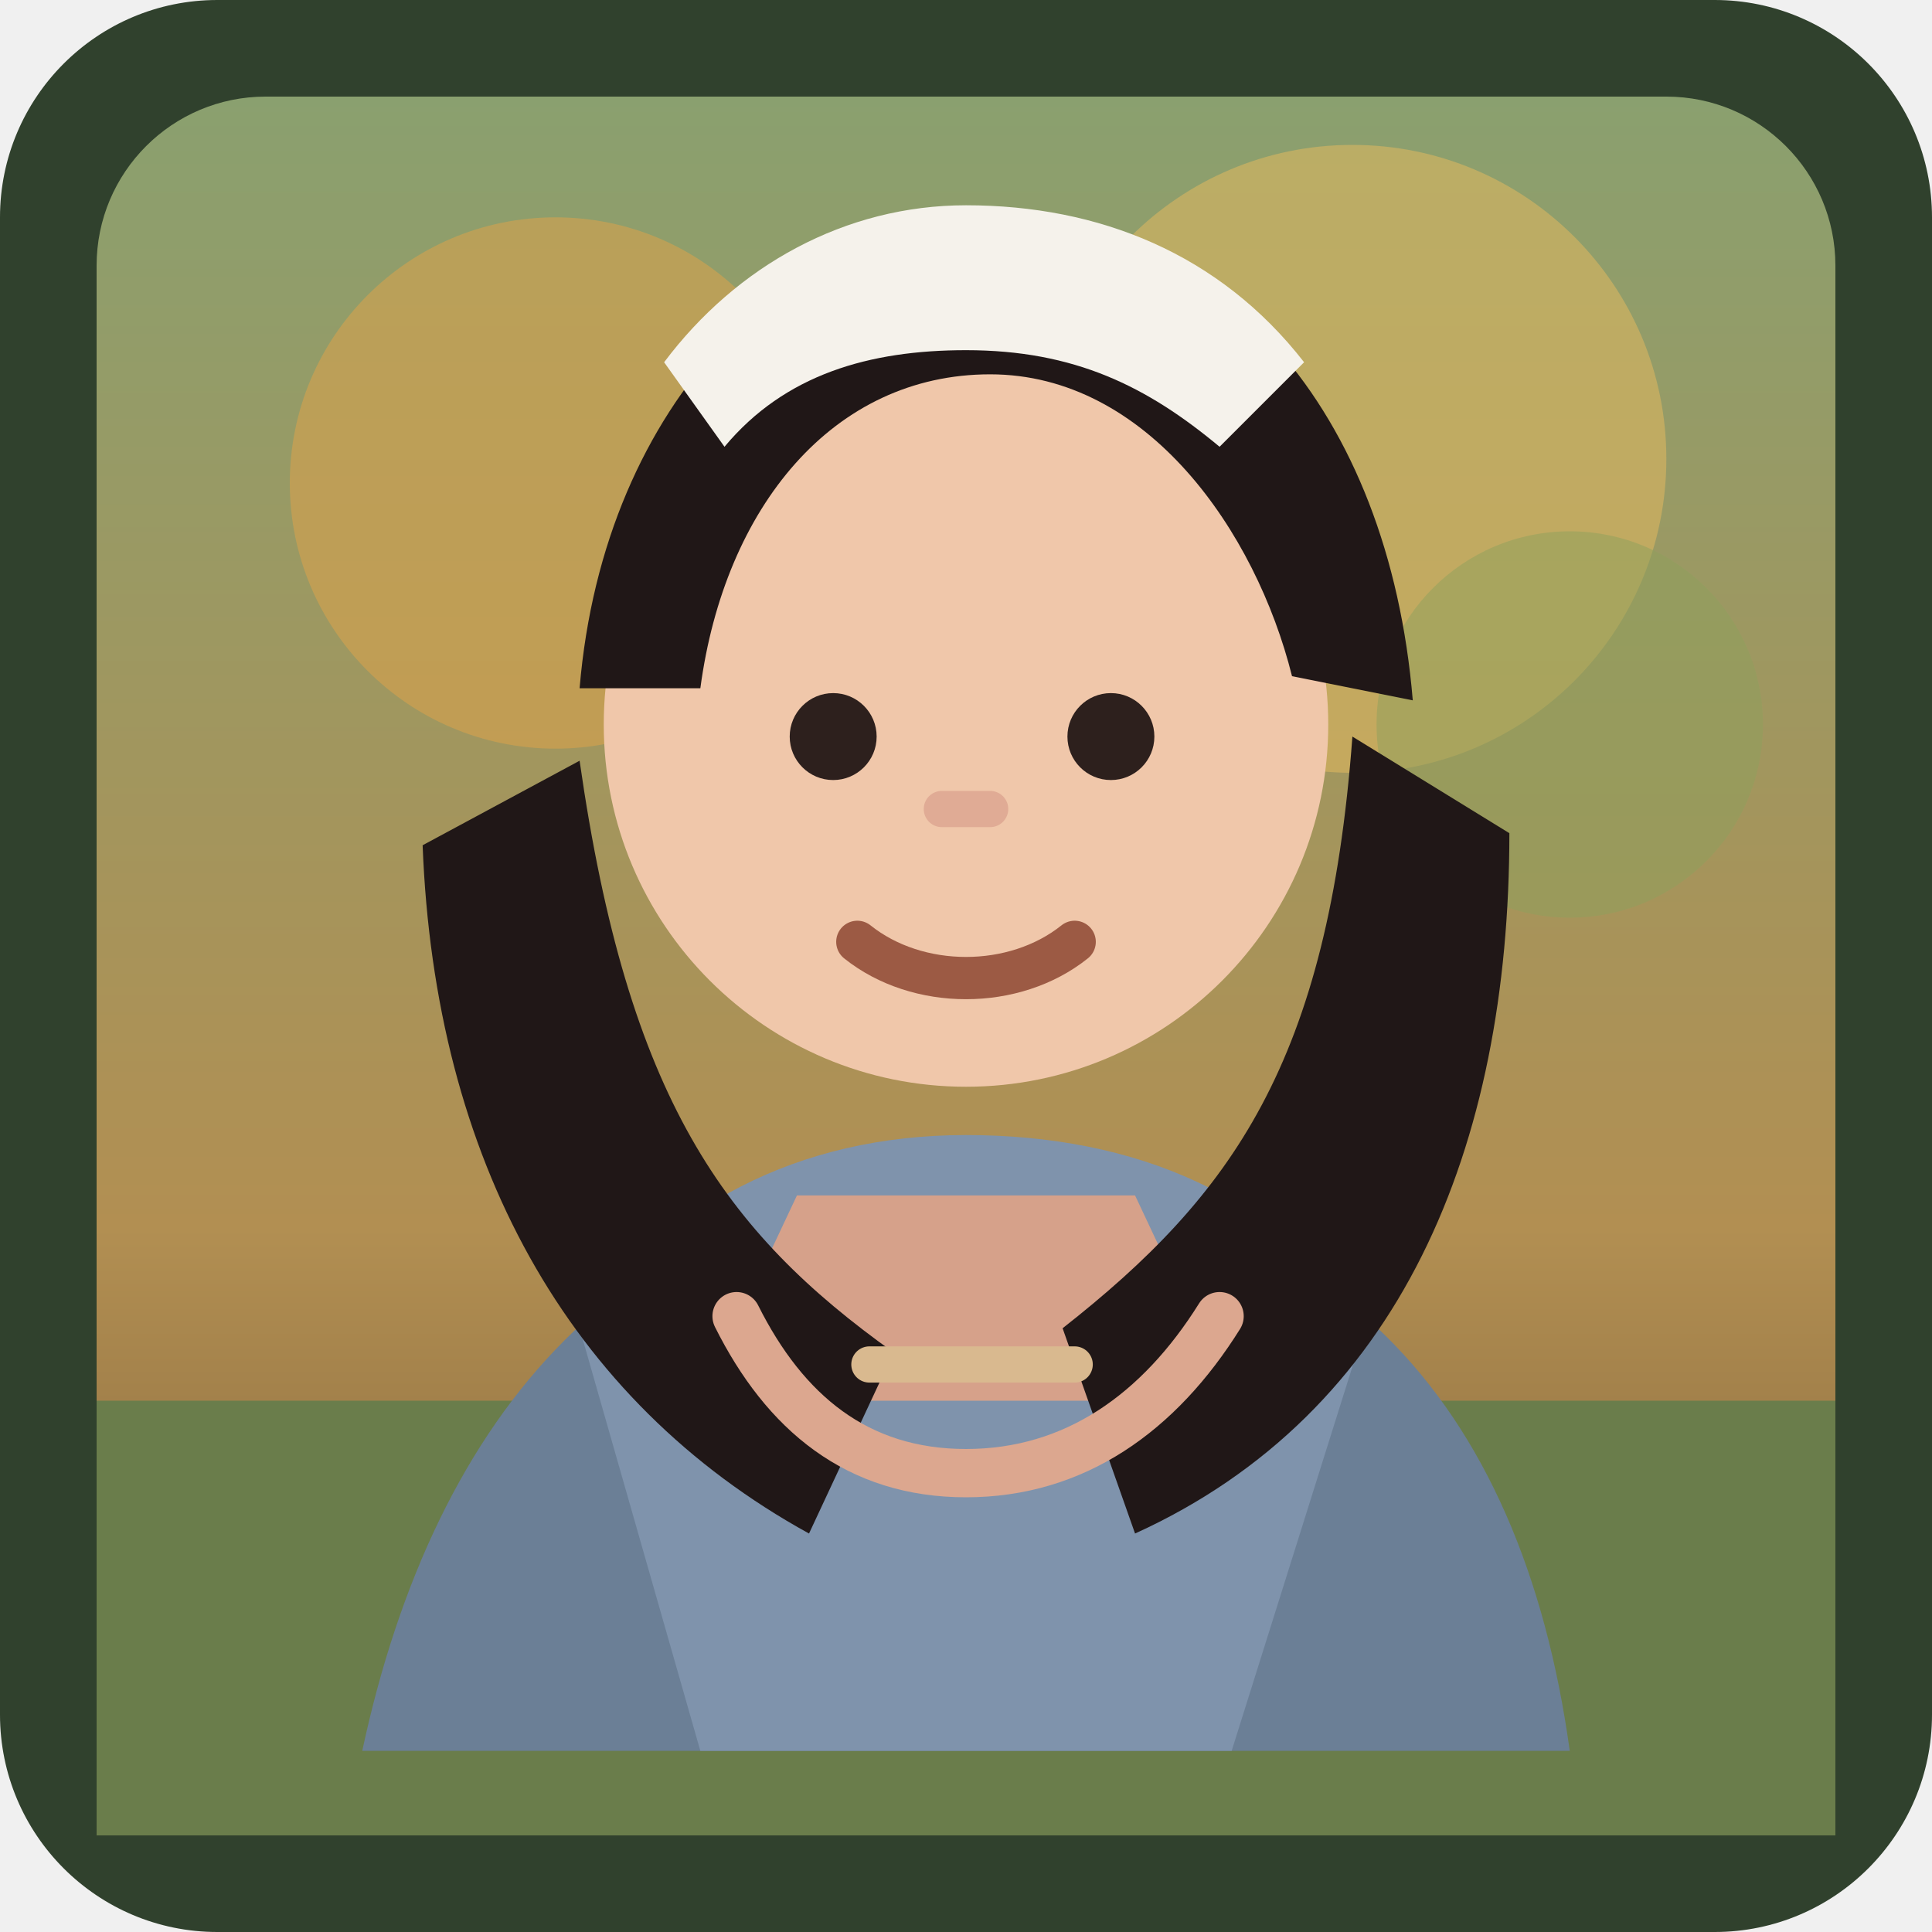
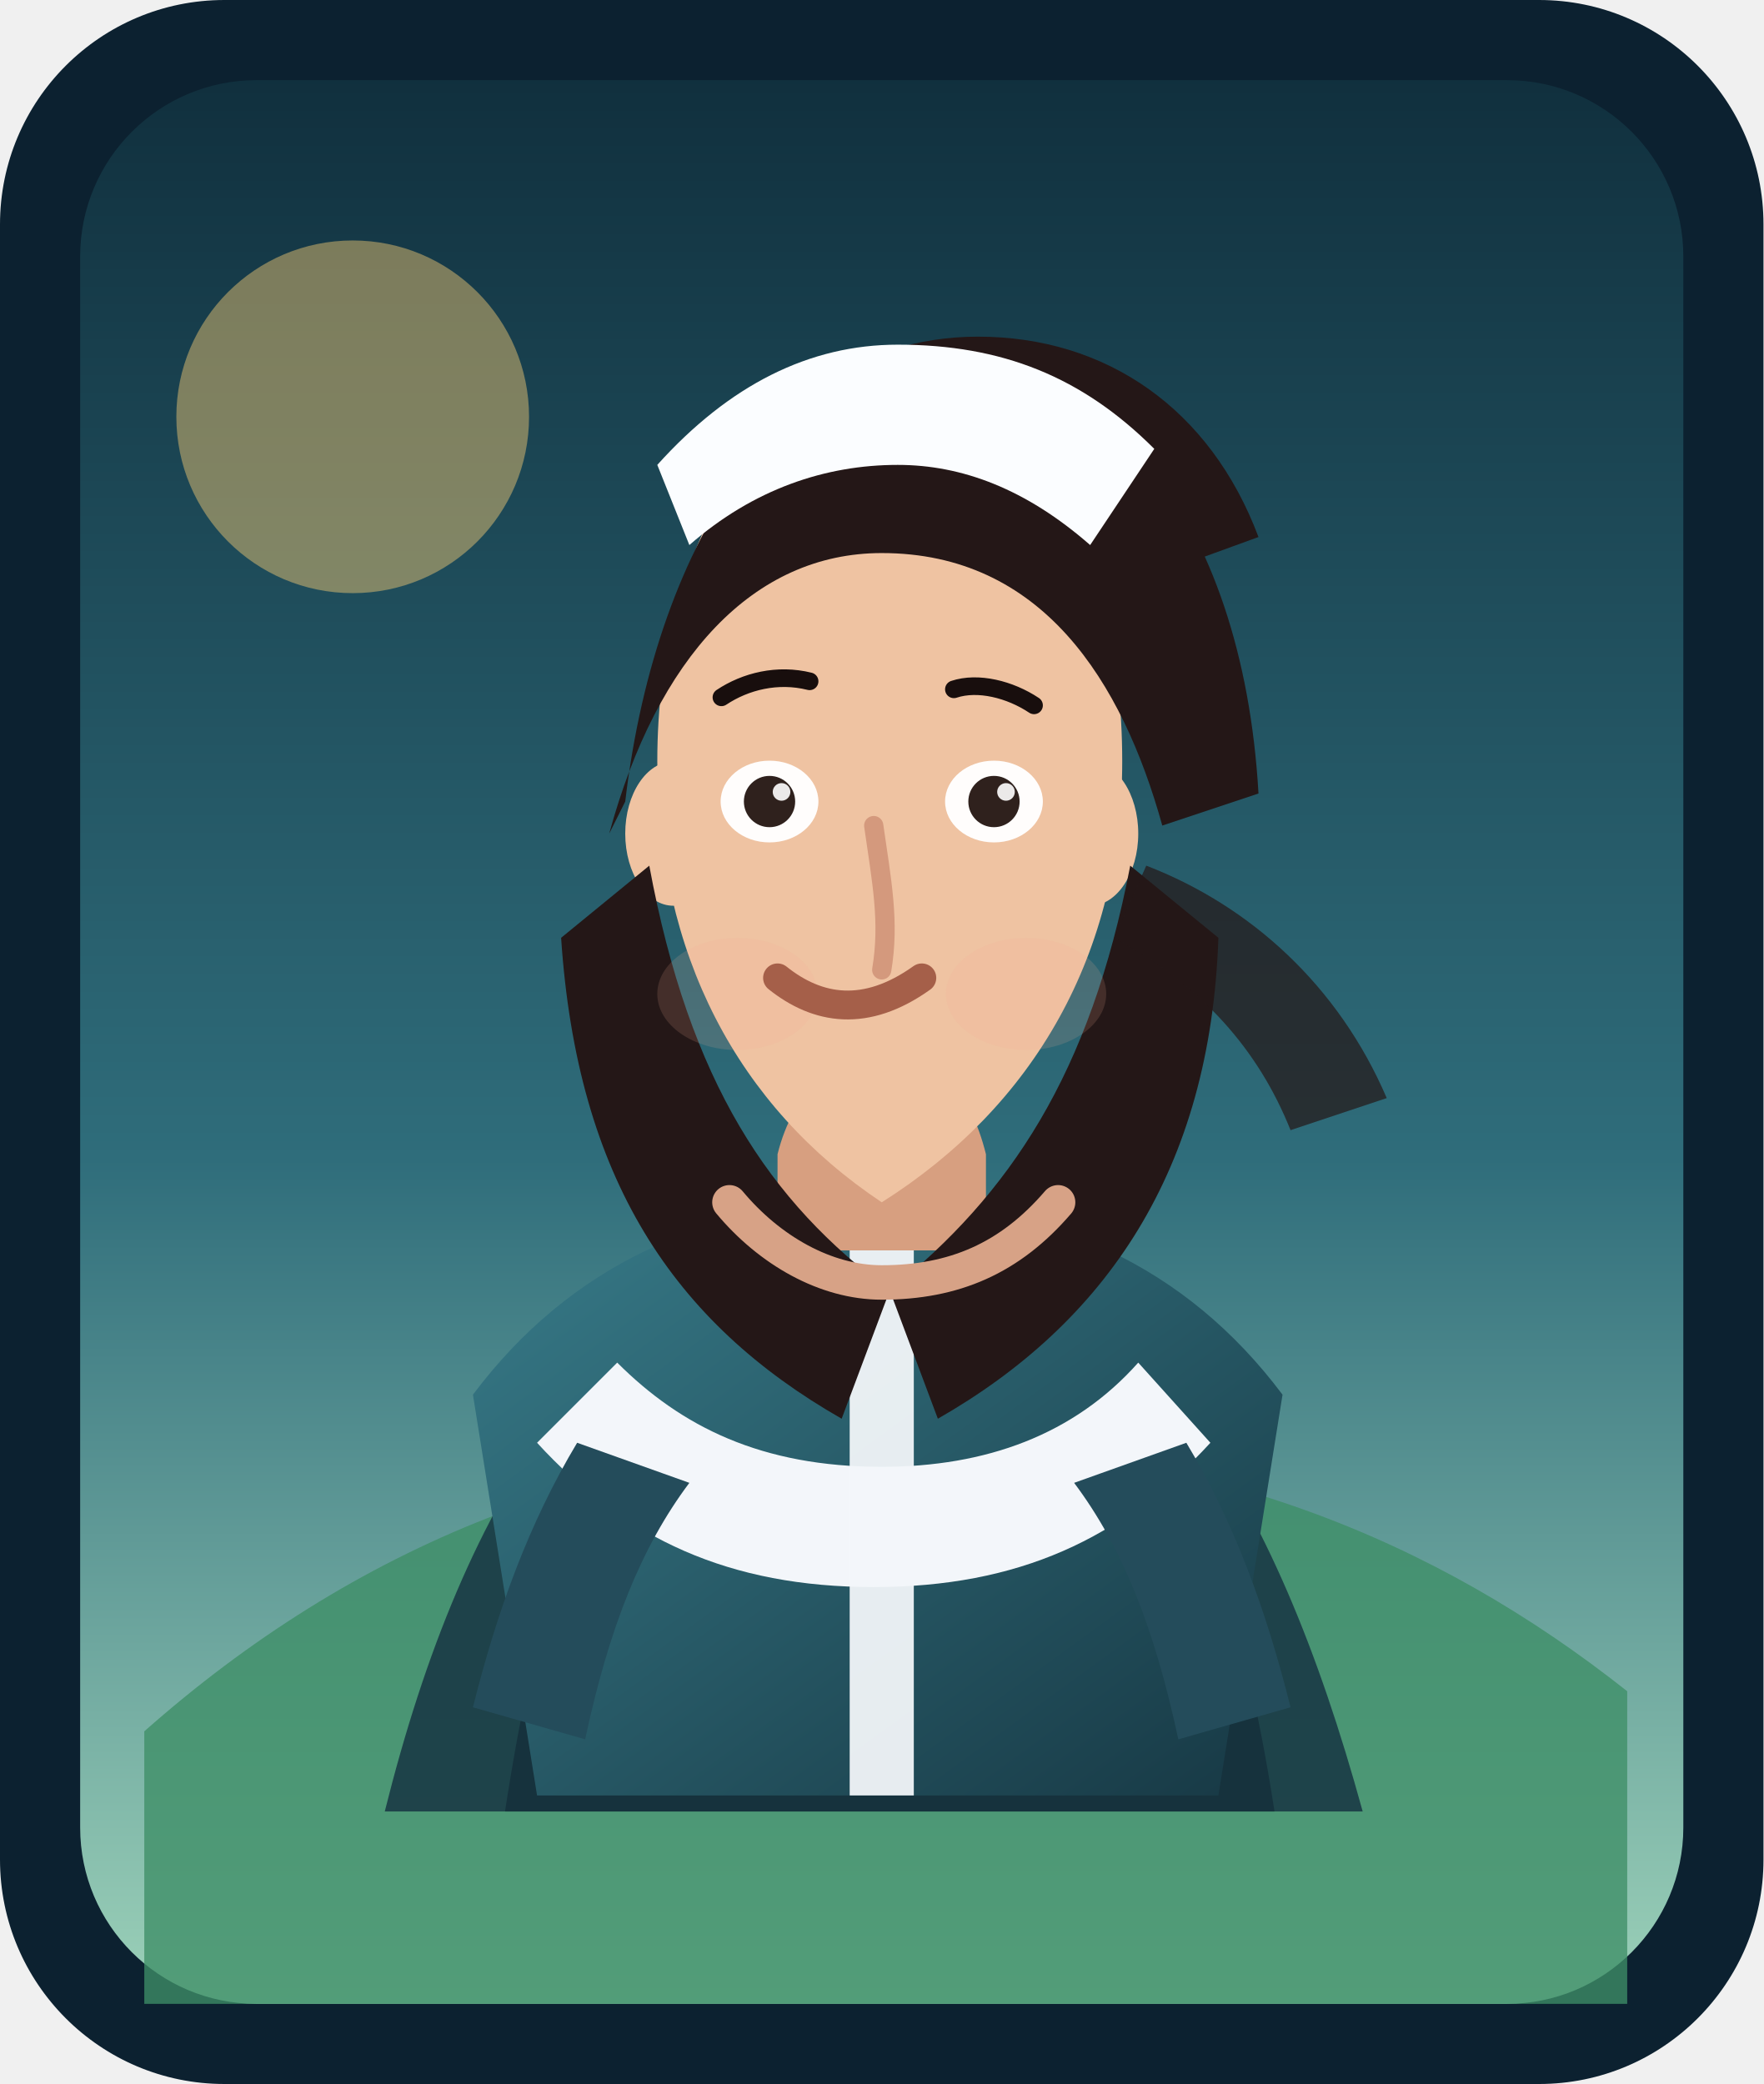
- <svg xmlns="http://www.w3.org/2000/svg" viewBox="0 0 160 160" role="img" aria-labelledby="title desc">
+ <svg xmlns="http://www.w3.org/2000/svg" viewBox="0 0 220 260" role="img" aria-labelledby="title desc">
  <defs>
-     <linearGradient id="sky" x1="0" y1="0" x2="0" y2="1">
-       <stop offset="0" stop-color="#8aa06f" />
-       <stop offset="0.65" stop-color="#b28f52" />
-       <stop offset="1" stop-color="#7d5e38" />
+     <linearGradient id="bg" x1="0" y1="0" x2="0" y2="1">
+       <stop offset="0" stop-color="#102f3d" />
+       <stop offset="0.56" stop-color="#2f6d7b" />
+       <stop offset="1" stop-color="#9ed3ba" />
+     </linearGradient>
+     <linearGradient id="kit" x1="0" y1="0" x2="1" y2="1">
+       <stop offset="0" stop-color="#387c8a" />
+       <stop offset="1" stop-color="#173844" />
    </linearGradient>
  </defs>
-   <rect width="160" height="160" rx="18" fill="#30412d" />
-   <rect x="8" y="8" width="144" height="144" rx="14" fill="url(#sky)" />
-   <circle cx="46" cy="40" r="22" fill="#dca34a" opacity="0.55" />
-   <circle cx="112" cy="38" r="26" fill="#e2b85f" opacity="0.55" />
-   <circle cx="130" cy="60" r="16" fill="#8ea05c" opacity="0.5" />
-   <rect x="8" y="116" width="144" height="36" rx="0" fill="#6a7d4b" />
-   <path d="M30 145c6-28 22-47 50-47 30 0 46 18 50 47z" fill="#6b7f96" />
-   <path d="M48 110c7-10 18-16 32-16 14 0 26 5 33 16l-11 35H58z" fill="#7f93ac" />
-   <path d="M66 99h28l8 17H58z" fill="#d6a18a" />
-   <circle cx="80" cy="60" r="30" fill="#f0c7aa" />
-   <path d="M48 57c2-24 18-39 34-39 19 0 33 16 35 40l-10-2c-3-12-12-25-25-25-13 0-22 11-24 26z" fill="#201717" />
-   <path d="M48 63c4 28 12 39 26 49l-7 15c-20-11-31-31-32-57z" fill="#201717" />
-   <path d="M112 61c-2 27-10 38-24 49l6 17c22-10 31-32 31-58z" fill="#201717" />
-   <path d="M55 30c6-8 15-13 25-13 11 0 21 4 28 13l-7 7c-6-5-12-8-21-8-8 0-15 2-20 8z" fill="#f5f2eb" />
-   <circle cx="69" cy="61" r="3.6" fill="#2d201d" />
-   <circle cx="92" cy="61" r="3.6" fill="#2d201d" />
-   <path d="M71 78c5 4 13 4 18 0" fill="none" stroke="#9c5a44" stroke-width="3.5" stroke-linecap="round" />
-   <path d="M78 67h4" stroke="#e0ab95" stroke-width="3" stroke-linecap="round" />
-   <path d="M61 109c4 8 10 13 19 13 9 0 16-5 21-13" fill="none" stroke="#dca78f" stroke-width="4" stroke-linecap="round" />
-   <path d="M72 113h17" stroke="#d9b98f" stroke-width="3" stroke-linecap="round" />
+   <rect width="220" height="260" rx="28" fill="#0c2130" />
+   <rect x="10" y="10" width="200" height="240" rx="22" fill="url(#bg)" />
+   <circle cx="44" cy="52" r="22" fill="#f6cb73" opacity="0.46" />
+   <path d="M18 216c26-23 57-36 94-36 38 0 67 12 91 31v39H18z" fill="#3d8e66" opacity="0.78" />
+   <path d="M48 226c10-40 27-66 61-80 34 14 50 40 61 80z" fill="#173543" opacity="0.86" />
+   <path d="M63 226c4-26 10-47 24-62 7-8 14-12 23-12 10 0 17 4 24 12 14 15 21 36 25 62z" fill="#16323d" />
+   <path d="M59 174c12-16 29-24 50-24 22 0 39 8 51 24l-8 50H67z" fill="url(#kit)" />
+   <path d="M77 170c8 8 18 13 33 13 13 0 24-4 32-13l9 10c-11 12-24 18-42 18-18 0-31-6-42-18z" fill="#f3f6fa" />
+   <path d="M106 150h8v74h-8z" fill="#f3f6fa" opacity="0.94" />
+   <path d="M72 180c-6 10-10 21-13 33l14 4c3-14 7-24 13-32z" fill="#244c5b" />
+   <path d="M148 180c6 10 10 21 13 33l-14 4c-3-14-7-24-13-32z" fill="#244c5b" />
+   <path d="M97 144c2-8 7-12 13-12 7 0 11 4 13 12v12H97z" fill="#d79f80" />
+   <ellipse cx="84" cy="104" rx="6" ry="9" fill="#efc3a2" />
+   <ellipse cx="136" cy="104" rx="6" ry="9" fill="#efc3a2" />
+   <path d="M82 95c0-27 13-47 28-47 18 0 30 20 30 47 0 24-11 43-30 55-18-12-28-31-28-55z" fill="#efc3a2" />
+   <path d="M87 66c7-15 20-24 35-24 16 0 29 9 35 25l-11 4c-8-11-17-16-27-16-11 0-19 5-26 15z" fill="#241717" />
+   <path d="M78 100c4-34 21-56 39-56 20 0 38 20 40 55l-12 4c-5-18-15-34-35-34-16 0-28 13-34 35z" fill="#241717" />
+   <path d="M81 108c5 27 15 42 30 53l-6 16c-21-12-33-30-35-60z" fill="#241717" />
+   <path d="M141 108c-5 26-15 41-30 53l6 16c21-12 34-31 35-60z" fill="#241717" />
+   <path d="M143 108c13 5 24 15 30 29l-12 4c-4-10-11-18-22-24z" fill="#241717" opacity="0.72" />
+   <path d="M82 58c9-10 19-15 30-15 13 0 23 4 32 13l-8 12c-8-7-16-10-24-10-9 0-18 3-26 10z" fill="#fbfdff" />
+   <ellipse cx="92" cy="124" rx="10" ry="7" fill="#f0af95" opacity="0.16" />
+   <ellipse cx="128" cy="124" rx="10" ry="7" fill="#f0af95" opacity="0.16" />
+   <ellipse cx="96" cy="100" rx="6.1" ry="5.1" fill="#fffdfc" />
+   <ellipse cx="124" cy="100" rx="6.1" ry="5.1" fill="#fffdfc" />
+   <circle cx="96" cy="100" r="3.2" fill="#2f211d" />
+   <circle cx="124" cy="100" r="3.2" fill="#2f211d" />
+   <circle cx="97.5" cy="98.8" r="1.1" fill="#ffffff" opacity="0.9" />
+   <circle cx="125.5" cy="98.8" r="1.1" fill="#ffffff" opacity="0.9" />
+   <path d="M90 87c3-2 7-3 11-2M119 86c3-1 7 0 10 2" fill="none" stroke="#180e0d" stroke-width="2.2" stroke-linecap="round" />
+   <path d="M109 103c1 7 2 12 1 18" fill="none" stroke="#d4997d" stroke-width="2.4" stroke-linecap="round" />
+   <path d="M97 122c5 4 11 5 18 0" fill="none" stroke="#a55f49" stroke-width="3.6" stroke-linecap="round" />
+   <path d="M91 150c5 6 12 10 19 10 9 0 16-3 22-10" fill="none" stroke="#d7a286" stroke-width="4.3" stroke-linecap="round" />
</svg>
